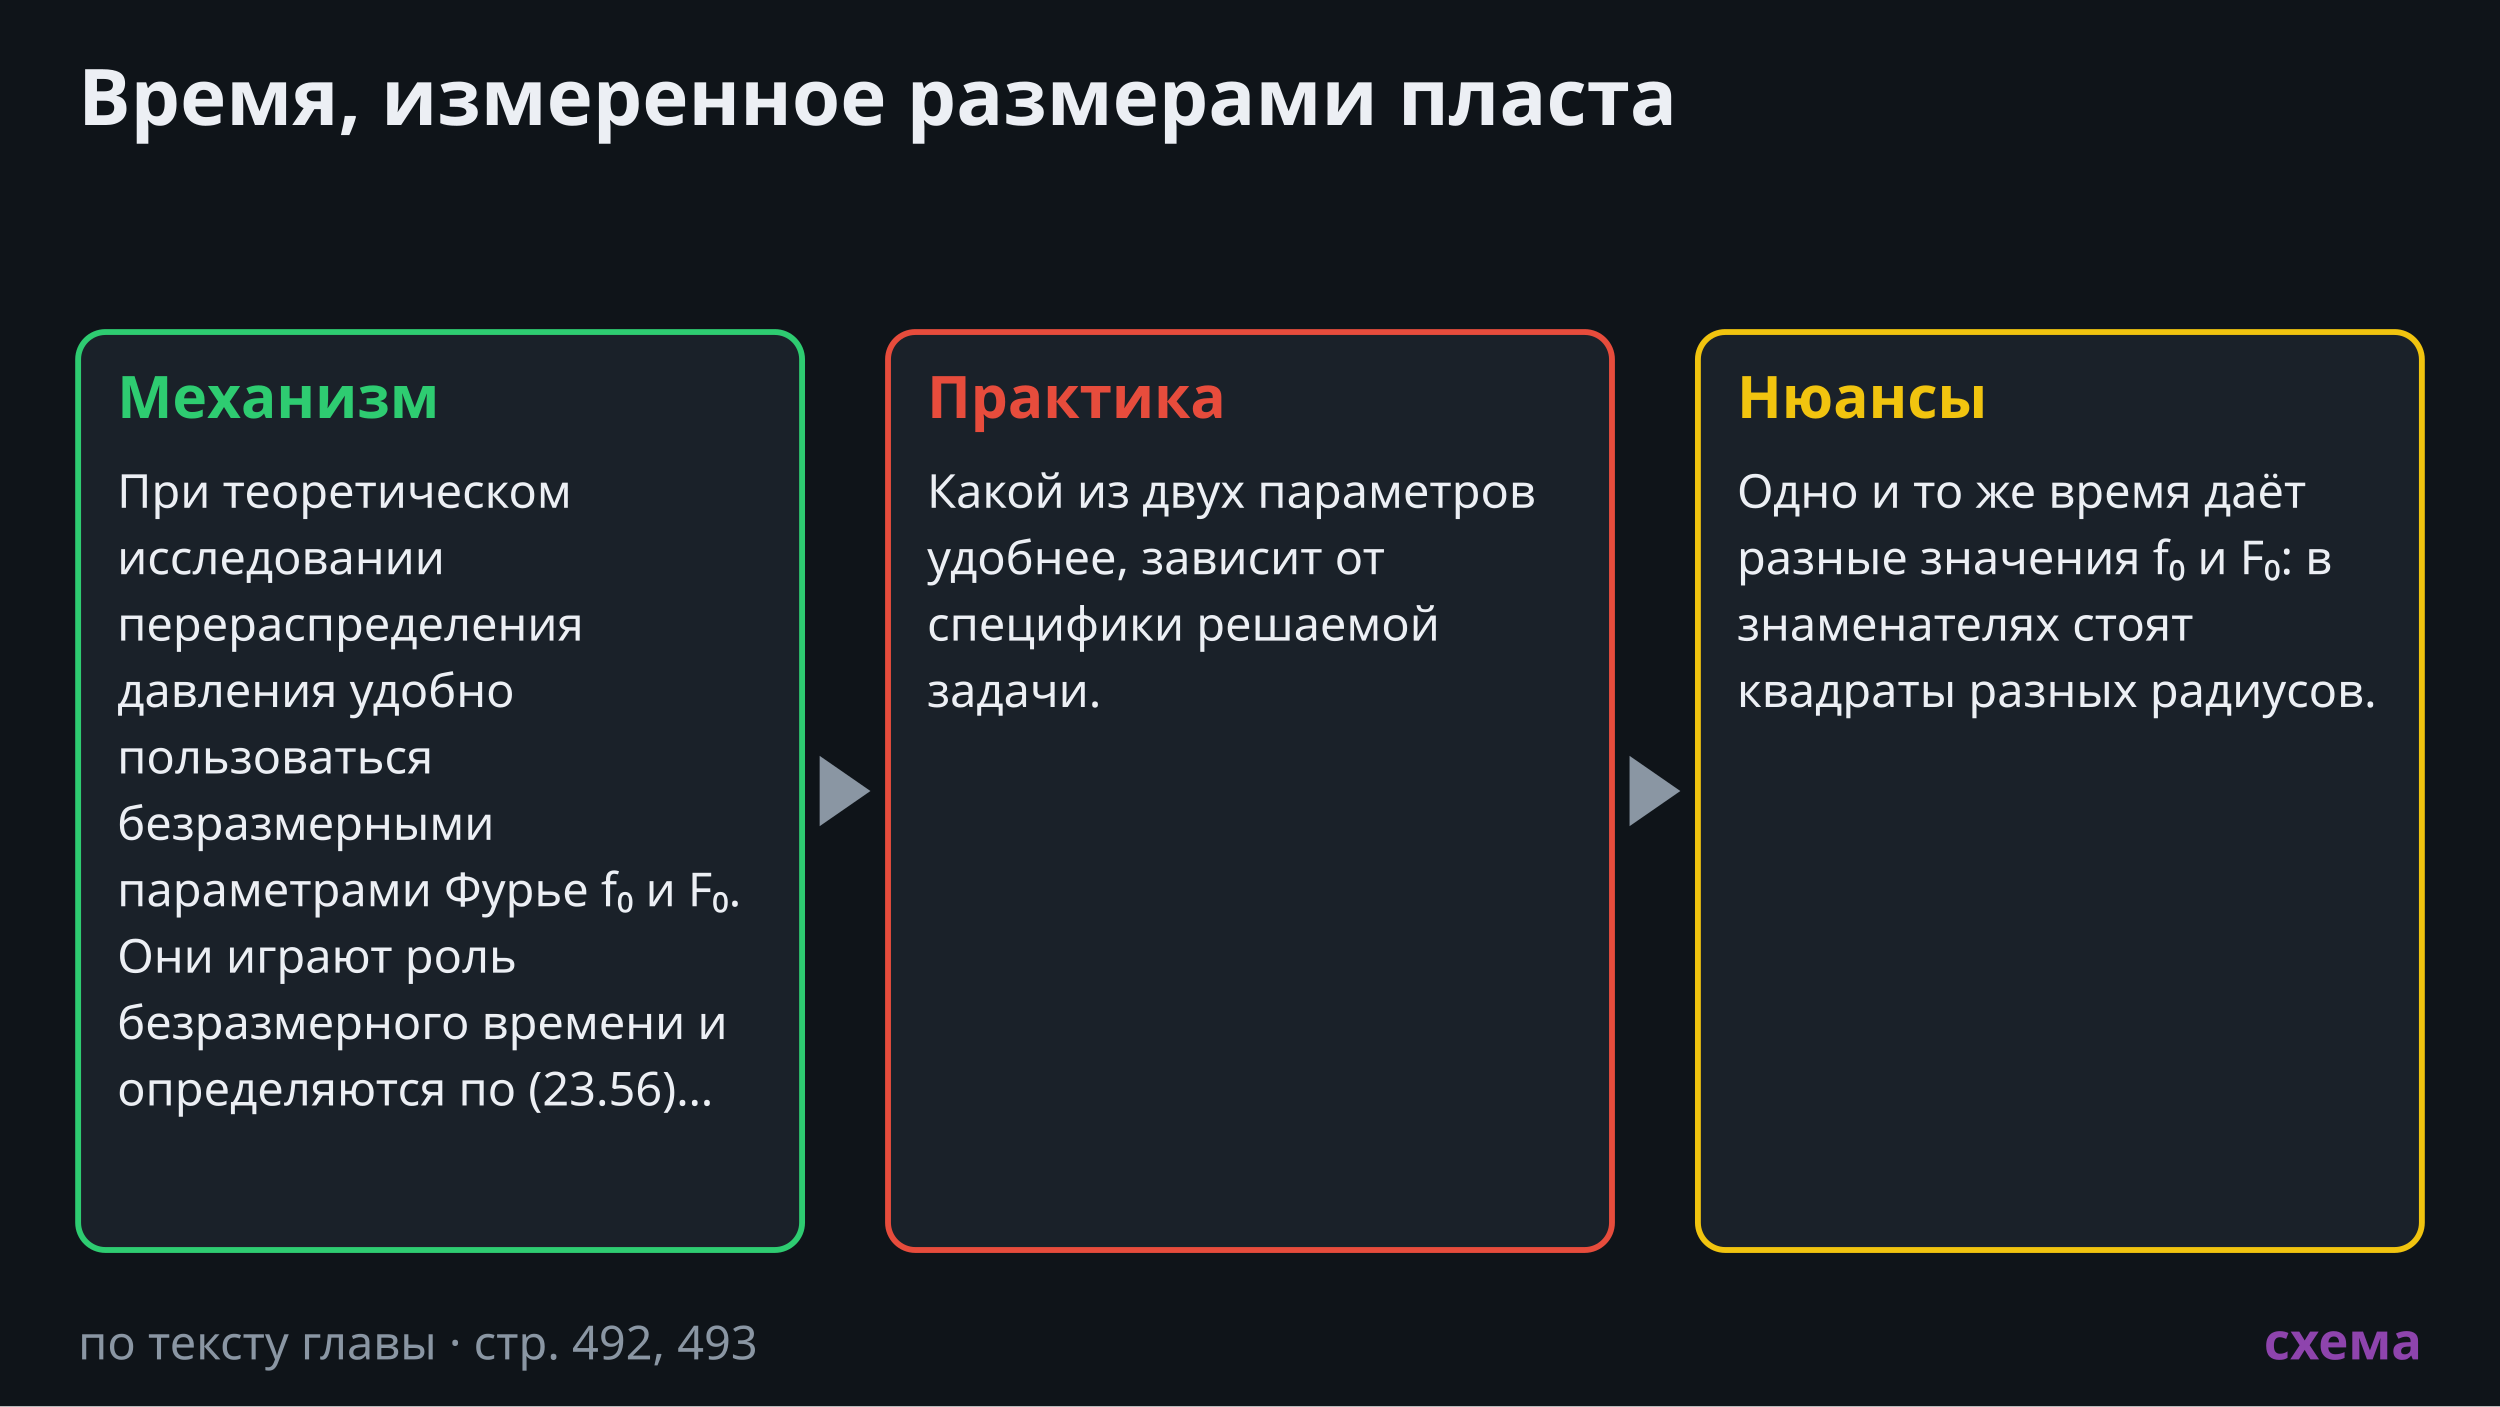
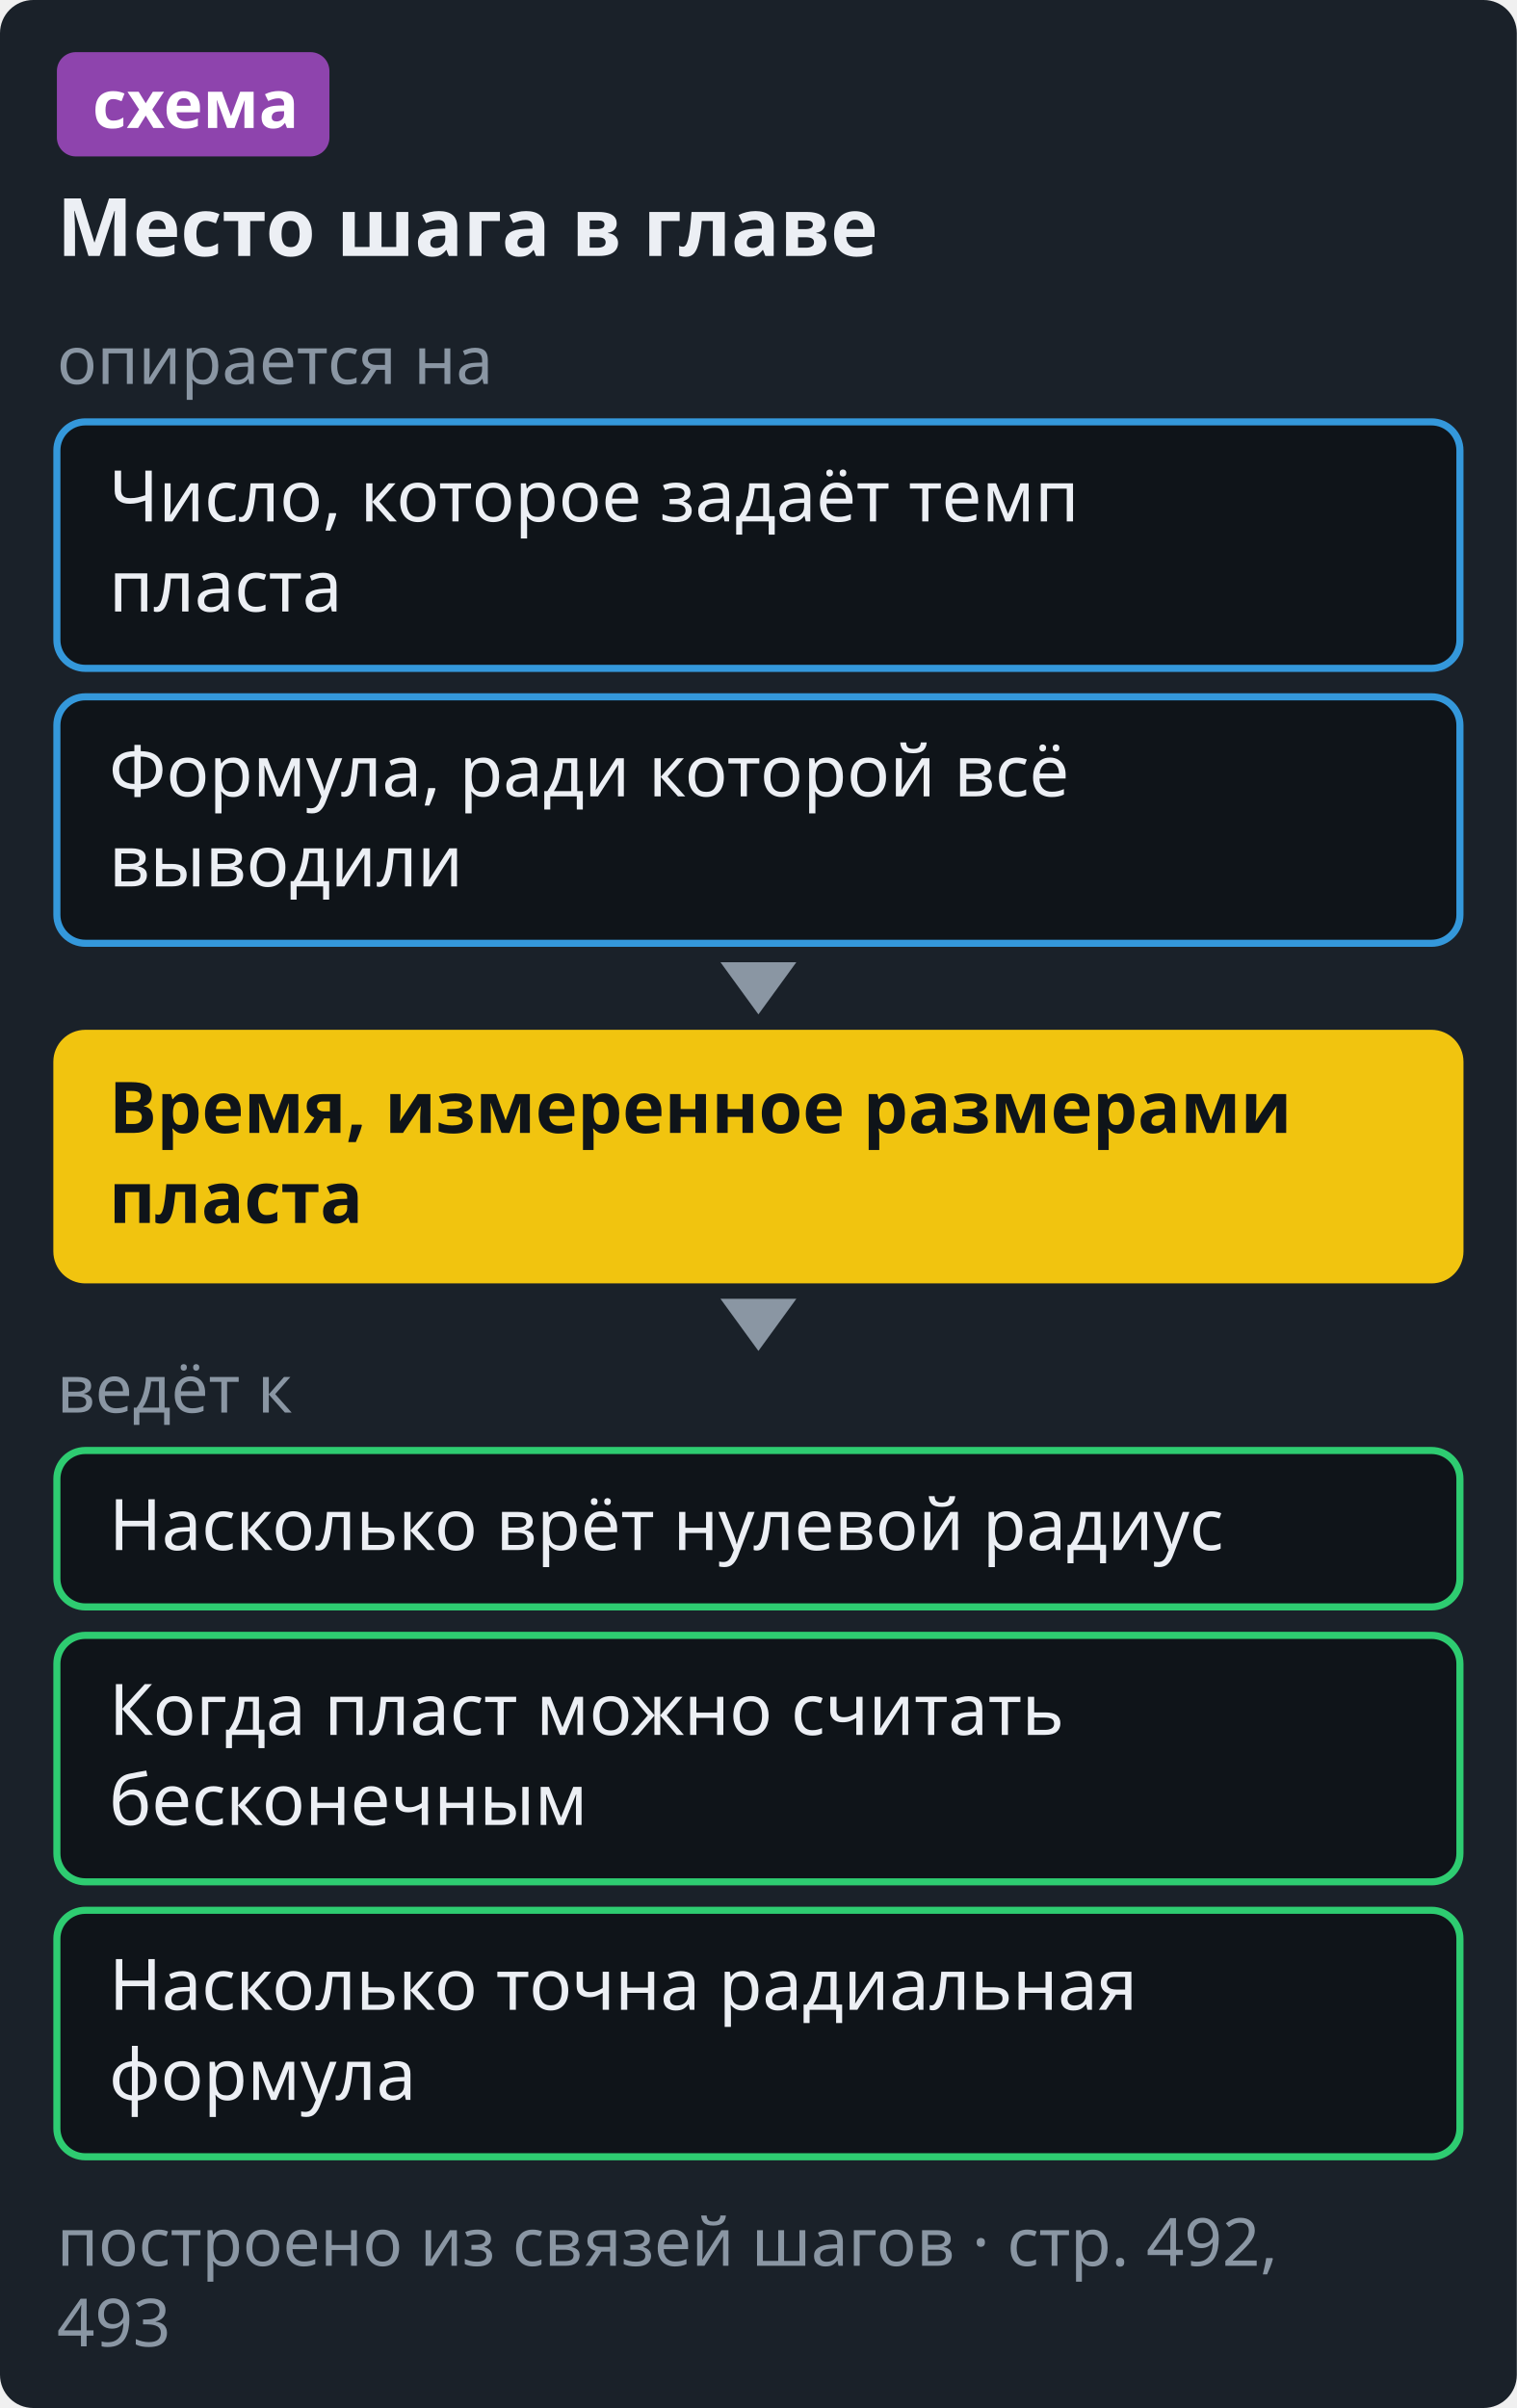
- <svg xmlns="http://www.w3.org/2000/svg" viewBox="0 0 1280 720" width="1280" height="720" style="max-width:100%;height:auto">
-   <rect width="1280" height="720" fill="#0F1419" />
-   <text x="40" y="64" font-family="Segoe UI" font-size="40" font-weight="700" fill="#ECEFF4">Время, измеренное размерами пласта</text>
-   <text x="1240" y="696" text-anchor="end" font-family="Segoe UI" font-size="26" font-weight="700" fill="#8E44AD">схема</text>
-   <rect x="40.0" y="170" width="370.667" height="470" rx="14" fill="#1A2129" stroke="#2ECC71" stroke-width="3" />
-   <text x="60.0" y="214" font-family="Segoe UI" font-size="30" font-weight="700" fill="#2ECC71">Механизм</text>
-   <text x="60.0" y="260" font-family="Segoe UI" font-size="24" fill="#ECEFF4">При теоретическом</text>
-   <text x="60.0" y="294" font-family="Segoe UI" font-size="24" fill="#ECEFF4">исследовании</text>
-   <text x="60.0" y="328" font-family="Segoe UI" font-size="24" fill="#ECEFF4">перераспределения</text>
-   <text x="60.0" y="362" font-family="Segoe UI" font-size="24" fill="#ECEFF4">давления удобно</text>
-   <text x="60.0" y="396" font-family="Segoe UI" font-size="24" fill="#ECEFF4">пользоваться</text>
-   <text x="60.0" y="430" font-family="Segoe UI" font-size="24" fill="#ECEFF4">безразмерными</text>
-   <text x="60.0" y="464" font-family="Segoe UI" font-size="24" fill="#ECEFF4">параметрами Фурье f₀ и F₀.</text>
-   <text x="60.0" y="498" font-family="Segoe UI" font-size="24" fill="#ECEFF4">Они играют роль</text>
-   <text x="60.0" y="532" font-family="Segoe UI" font-size="24" fill="#ECEFF4">безразмерного времени и</text>
-   <text x="60.0" y="566" font-family="Segoe UI" font-size="24" fill="#ECEFF4">определяются по (23.56)…</text>
-   <polygon points="419.667,387 445.667,405 419.667,423" fill="#8A96A3" />
-   <rect x="454.667" y="170" width="370.667" height="470" rx="14" fill="#1A2129" stroke="#E74C3C" stroke-width="3" />
-   <text x="474.667" y="214" font-family="Segoe UI" font-size="30" font-weight="700" fill="#E74C3C">Практика</text>
-   <text x="474.667" y="260" font-family="Segoe UI" font-size="24" fill="#ECEFF4">Какой из двух параметров</text>
-   <text x="474.667" y="294" font-family="Segoe UI" font-size="24" fill="#ECEFF4">удобнее, зависит от</text>
-   <text x="474.667" y="328" font-family="Segoe UI" font-size="24" fill="#ECEFF4">специфики решаемой</text>
-   <text x="474.667" y="362" font-family="Segoe UI" font-size="24" fill="#ECEFF4">задачи.</text>
-   <polygon points="834.333,387 860.333,405 834.333,423" fill="#8A96A3" />
-   <rect x="869.333" y="170" width="370.667" height="470" rx="14" fill="#1A2129" stroke="#F1C40F" stroke-width="3" />
-   <text x="889.333" y="214" font-family="Segoe UI" font-size="30" font-weight="700" fill="#F1C40F">Нюансы</text>
-   <text x="889.333" y="260" font-family="Segoe UI" font-size="24" fill="#ECEFF4">Одно и то же время даёт</text>
-   <text x="889.333" y="294" font-family="Segoe UI" font-size="24" fill="#ECEFF4">разные значения f₀ и F₀: в</text>
-   <text x="889.333" y="328" font-family="Segoe UI" font-size="24" fill="#ECEFF4">знаменателях стоят</text>
-   <text x="889.333" y="362" font-family="Segoe UI" font-size="24" fill="#ECEFF4">квадраты разных радиусов.</text>
-   <text x="40" y="696" font-family="Segoe UI" font-size="24" fill="#8A96A3">по тексту главы · стр. 492, 493</text>
+ <svg xmlns="http://www.w3.org/2000/svg" viewBox="0 0 640 1016" width="640" height="1016" style="max-width:100%;height:auto">
+   <rect width="640" height="1016" rx="14" fill="#1A2129" />
+   <rect x="24" y="22" width="115" height="44" rx="8" fill="#8E44AD" />
+   <text x="39.0" y="54.0" font-family="Segoe UI,system-ui,sans-serif" font-size="28" font-weight="600" fill="#FFFFFF" text-anchor="start">схема</text>
+   <text x="24.0" y="108.0" font-family="Segoe UI,system-ui,sans-serif" font-size="34" font-weight="700" fill="#ECEFF4" text-anchor="start">Место шага в главе</text>
+   <text x="24.0" y="162.0" font-family="Segoe UI,system-ui,sans-serif" font-size="28" font-weight="400" fill="#8A96A3" text-anchor="start">опирается на</text>
+   <rect x="24" y="178" width="592" height="104" rx="12" fill="#0F1419" stroke="#3498DB" stroke-width="3" />
+   <text x="46.0" y="220.0" font-family="Segoe UI,system-ui,sans-serif" font-size="30" font-weight="400" fill="#ECEFF4" text-anchor="start">Число, которое задаёт темп</text>
+   <text x="46.0" y="258.0" font-family="Segoe UI,system-ui,sans-serif" font-size="30" font-weight="400" fill="#ECEFF4" text-anchor="start">пласта</text>
+   <rect x="24" y="294" width="592" height="104" rx="12" fill="#0F1419" stroke="#3498DB" stroke-width="3" />
+   <text x="46.0" y="336.0" font-family="Segoe UI,system-ui,sans-serif" font-size="30" font-weight="400" fill="#ECEFF4" text-anchor="start">Формула, ради которой всё</text>
+   <text x="46.0" y="374.0" font-family="Segoe UI,system-ui,sans-serif" font-size="30" font-weight="400" fill="#ECEFF4" text-anchor="start">выводили</text>
+   <polygon points="304.0,406 336.0,406 320.0,428" fill="#8A96A3" />
+   <rect x="24" y="436" width="592" height="104" rx="12" fill="#F1C40F" stroke="#F1C40F" stroke-width="3" />
+   <text x="46.0" y="478.0" font-family="Segoe UI,system-ui,sans-serif" font-size="30" font-weight="700" fill="#0F1419" text-anchor="start">Время, измеренное размерами</text>
+   <text x="46.0" y="516.0" font-family="Segoe UI,system-ui,sans-serif" font-size="30" font-weight="700" fill="#0F1419" text-anchor="start">пласта</text>
+   <polygon points="304.0,548 336.0,548 320.0,570" fill="#8A96A3" />
+   <text x="24.0" y="596.0" font-family="Segoe UI,system-ui,sans-serif" font-size="28" font-weight="400" fill="#8A96A3" text-anchor="start">ведёт к</text>
+   <rect x="24" y="612" width="592" height="66" rx="12" fill="#0F1419" stroke="#2ECC71" stroke-width="3" />
+   <text x="46.0" y="654.0" font-family="Segoe UI,system-ui,sans-serif" font-size="30" font-weight="400" fill="#ECEFF4" text-anchor="start">Насколько врёт нулевой радиус</text>
+   <rect x="24" y="690" width="592" height="104" rx="12" fill="#0F1419" stroke="#2ECC71" stroke-width="3" />
+   <text x="46.0" y="732.0" font-family="Segoe UI,system-ui,sans-serif" font-size="30" font-weight="400" fill="#ECEFF4" text-anchor="start">Когда пласт можно считать</text>
+   <text x="46.0" y="770.0" font-family="Segoe UI,system-ui,sans-serif" font-size="30" font-weight="400" fill="#ECEFF4" text-anchor="start">бесконечным</text>
+   <rect x="24" y="806" width="592" height="104" rx="12" fill="#0F1419" stroke="#2ECC71" stroke-width="3" />
+   <text x="46.0" y="848.0" font-family="Segoe UI,system-ui,sans-serif" font-size="30" font-weight="400" fill="#ECEFF4" text-anchor="start">Насколько точна радиальная</text>
+   <text x="46.0" y="886.0" font-family="Segoe UI,system-ui,sans-serif" font-size="30" font-weight="400" fill="#ECEFF4" text-anchor="start">формула</text>
+   <text x="24.0" y="956.0" font-family="Segoe UI,system-ui,sans-serif" font-size="28" font-weight="400" fill="#8A96A3" text-anchor="start">построено из связей шагов · стр. 492,</text>
+   <text x="24.0" y="990.0" font-family="Segoe UI,system-ui,sans-serif" font-size="28" font-weight="400" fill="#8A96A3" text-anchor="start">493</text>
</svg>
